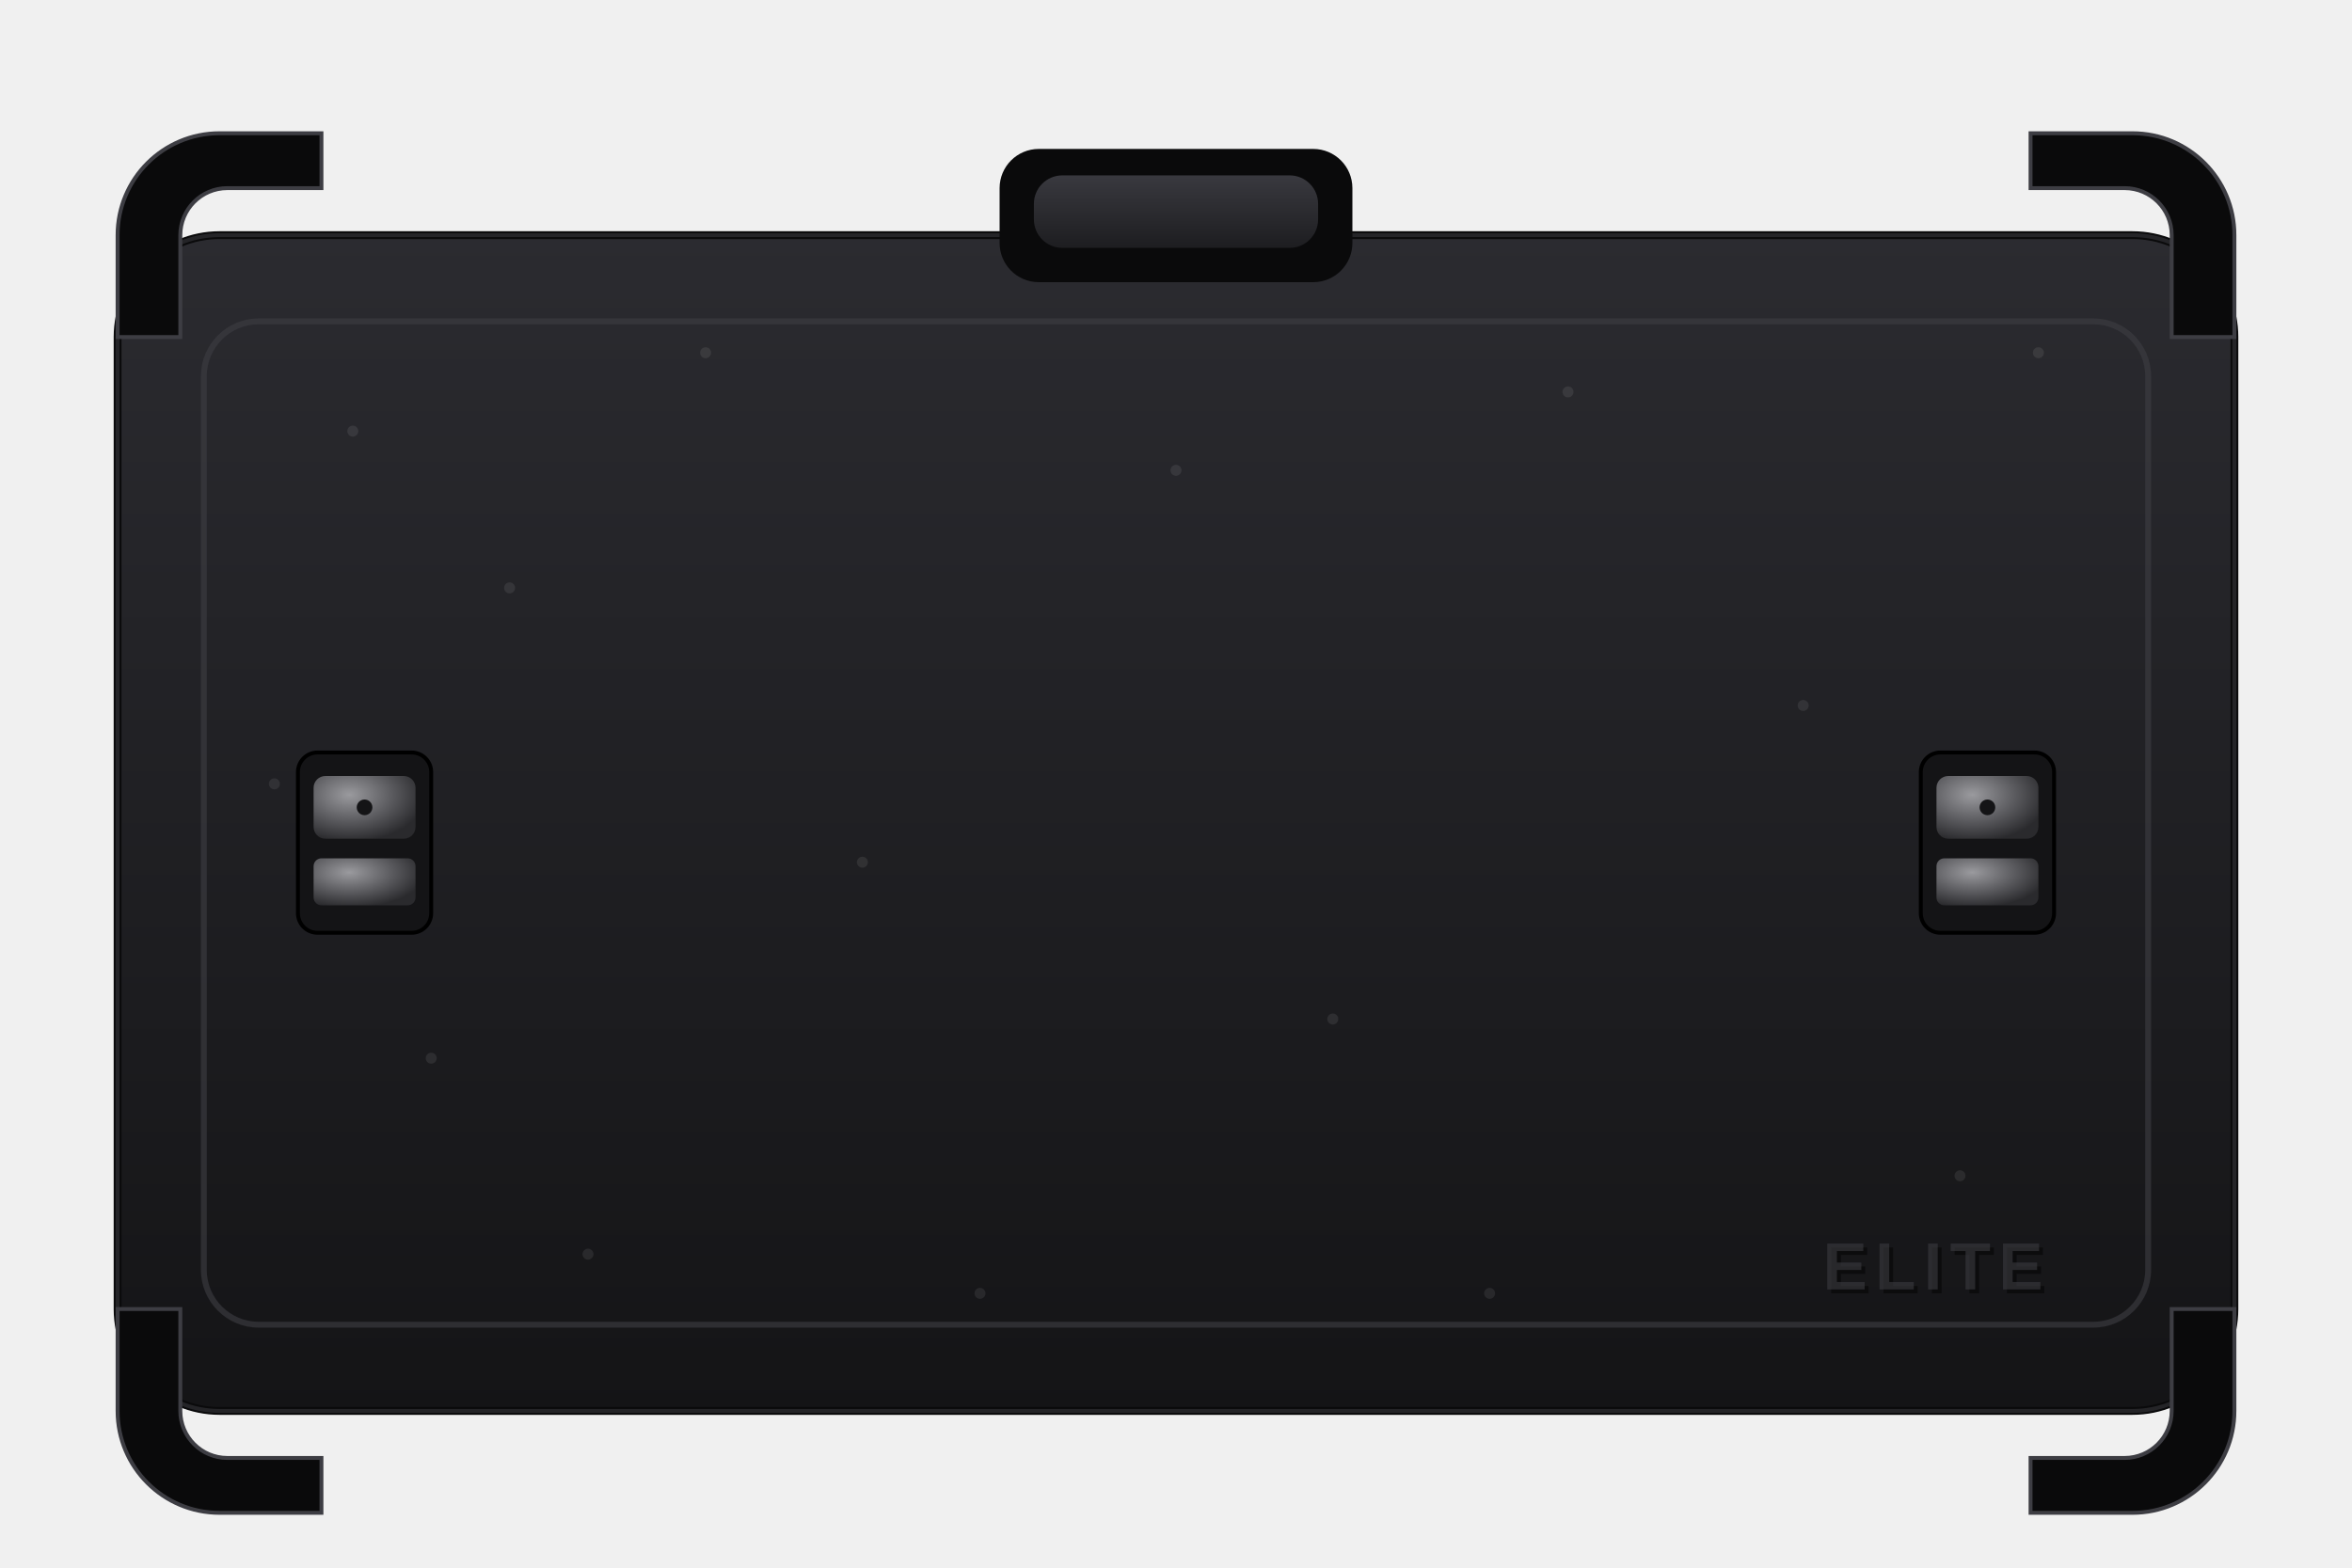
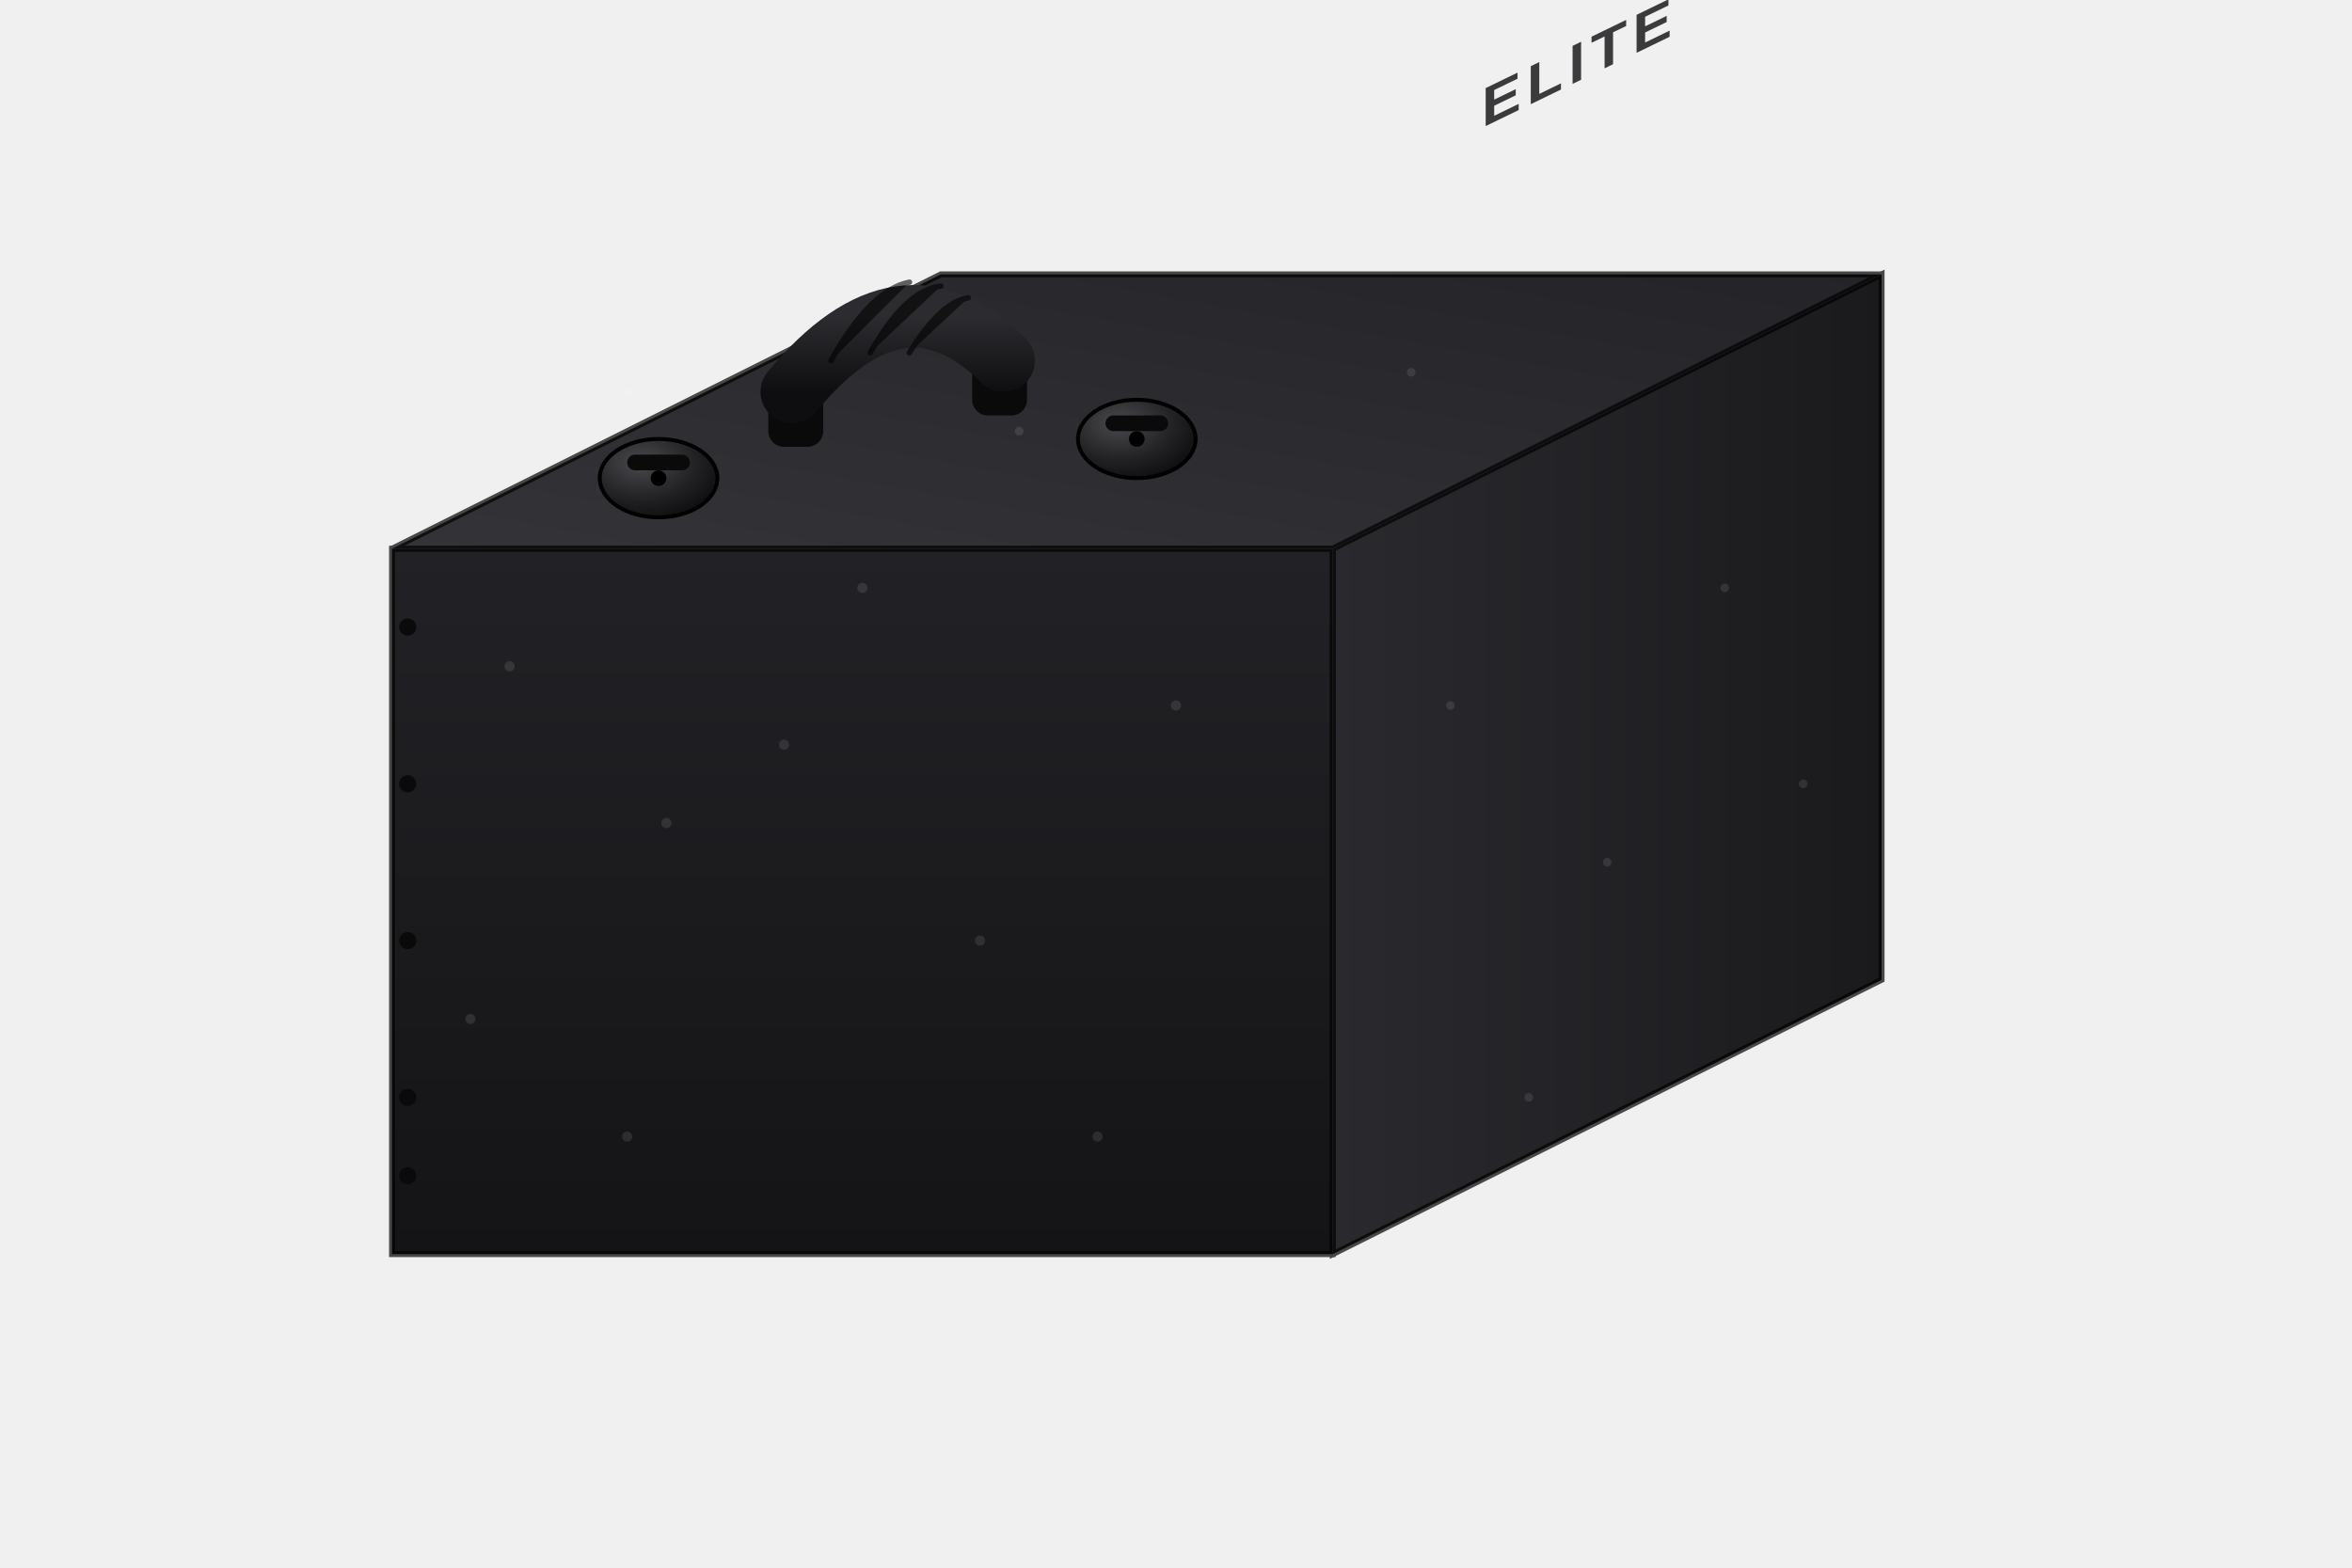
<svg xmlns="http://www.w3.org/2000/svg" viewBox="0 0 600 400">
  <defs>
-     <linearGradient id="body" x1="0" y1="0" x2="0" y2="1">
-       <stop offset="0" stop-color="#2b2b30" />
+     <linearGradient id="top" x1="0" y1="1" x2="1" y2="0">
+       <stop offset="0" stop-color="#333338" />
+       <stop offset="1" stop-color="#242428" />
+     </linearGradient>
+     <linearGradient id="front" x1="0" y1="0" x2="0" y2="1">
+       <stop offset="0" stop-color="#222226" />
      <stop offset="1" stop-color="#141416" />
    </linearGradient>
-     <linearGradient id="handle" x1="0" y1="0" x2="0" y2="1">
-       <stop offset="0" stop-color="#3a3a40" />
-       <stop offset="1" stop-color="#1c1c1f" />
+     <linearGradient id="side" x1="0" y1="0" x2="1" y2="0">
+       <stop offset="0" stop-color="#2a2a2e" />
+       <stop offset="1" stop-color="#1a1a1d" />
+     </linearGradient>
+     <linearGradient id="handleGrad" x1="0" y1="0" x2="0" y2="1">
+       <stop offset="0" stop-color="#2c2c30" />
+       <stop offset="1" stop-color="#0e0e10" />
    </linearGradient>
    <radialGradient id="latch" cx="35%" cy="30%" r="75%">
-       <stop offset="0" stop-color="#9a9a9e" />
-       <stop offset="55%" stop-color="#5c5c60" />
-       <stop offset="100%" stop-color="#2a2a2d" />
+       <stop offset="0" stop-color="#4a4a4e" />
+       <stop offset="60%" stop-color="#232326" />
+       <stop offset="100%" stop-color="#0e0e10" />
    </radialGradient>
  </defs>
-   <rect x="30" y="60" width="540" height="300" rx="26" fill="url(#body)" stroke="#0a0a0b" stroke-width="2" />
-   <rect x="30" y="60" width="540" height="300" rx="26" fill="none" stroke="#3d3d43" stroke-width="1" opacity=".5" />
-   <g opacity=".08" fill="#ffffff">
-     <circle cx="90" cy="110" r="1.4" />
-     <circle cx="130" cy="150" r="1.4" />
-     <circle cx="70" cy="200" r="1.4" />
-     <circle cx="180" cy="90" r="1.4" />
-     <circle cx="220" cy="220" r="1.4" />
-     <circle cx="300" cy="120" r="1.4" />
-     <circle cx="340" cy="260" r="1.4" />
-     <circle cx="400" cy="100" r="1.4" />
-     <circle cx="460" cy="180" r="1.4" />
-     <circle cx="500" cy="300" r="1.4" />
-     <circle cx="150" cy="320" r="1.4" />
-     <circle cx="250" cy="330" r="1.4" />
-     <circle cx="520" cy="90" r="1.4" />
-     <circle cx="380" cy="330" r="1.4" />
-     <circle cx="110" cy="270" r="1.4" />
+   <polygon points="340,320 340,140 480,70 480,250" fill="url(#side)" />
+   <polygon points="100,140 340,140 480,70 240,70" fill="url(#top)" />
+   <rect x="100" y="140" width="240" height="180" fill="url(#front)" />
+   <g opacity=".10" fill="#ffffff">
+     <circle cx="130" cy="170" r="1.3" />
+     <circle cx="170" cy="210" r="1.3" />
+     <circle cx="120" cy="260" r="1.3" />
+     <circle cx="200" cy="190" r="1.3" />
+     <circle cx="250" cy="240" r="1.3" />
+     <circle cx="300" cy="180" r="1.3" />
+     <circle cx="160" cy="290" r="1.3" />
+     <circle cx="280" cy="290" r="1.3" />
+     <circle cx="220" cy="150" r="1.3" />
+     <circle cx="370" cy="180" r="1.1" />
+     <circle cx="410" cy="220" r="1.1" />
+     <circle cx="440" cy="150" r="1.1" />
+     <circle cx="390" cy="280" r="1.1" />
+     <circle cx="460" cy="200" r="1.1" />
+     <circle cx="160" cy="100" r="1.1" />
+     <circle cx="260" cy="110" r="1.1" />
+     <circle cx="360" cy="95" r="1.1" />
  </g>
-   <rect x="52" y="82" width="496" height="256" rx="14" fill="none" stroke="#3d3d43" stroke-width="1.5" opacity=".6" />
-   <rect x="255" y="38" width="90" height="34" rx="10" fill="#0a0a0b" />
-   <rect x="263" y="44" width="74" height="20" rx="8" fill="url(#handle)" stroke="#0a0a0b" stroke-width="1.5" />
-   <g>
-     <rect x="76" y="192" width="34" height="46" rx="5" fill="#141416" stroke="#000" stroke-width="1" />
-     <rect x="80" y="198" width="26" height="16" rx="3" fill="url(#latch)" />
-     <rect x="80" y="219" width="26" height="12" rx="2" fill="url(#latch)" />
-     <circle cx="93" cy="206" r="2" fill="#141416" />
+   <g fill="none" stroke="#000" stroke-width="1.5" opacity=".7">
+     <polygon points="340,320 340,140 480,70 480,250" />
+     <polygon points="100,140 340,140 480,70 240,70" />
+     <rect x="100" y="140" width="240" height="180" />
+   </g>
+   <g fill="#0a0a0b">
+     <circle cx="104" cy="160" r="2.2" />
+     <circle cx="104" cy="200" r="2.2" />
+     <circle cx="104" cy="240" r="2.2" />
+     <circle cx="104" cy="280" r="2.2" />
+     <circle cx="104" cy="300" r="2.2" />
  </g>
  <g>
-     <rect x="490" y="192" width="34" height="46" rx="5" fill="#141416" stroke="#000" stroke-width="1" />
-     <rect x="494" y="198" width="26" height="16" rx="3" fill="url(#latch)" />
-     <rect x="494" y="219" width="26" height="12" rx="2" fill="url(#latch)" />
-     <circle cx="507" cy="206" r="2" fill="#141416" />
+     <g>
+       <ellipse cx="168" cy="122" rx="15" ry="10" fill="url(#latch)" stroke="#000" stroke-width="1" />
+       <rect x="160" y="116" width="16" height="4" rx="2" fill="#0a0a0b" />
+       <circle cx="168" cy="122" r="2" fill="#000" />
+     </g>
+     <g>
+       <ellipse cx="290" cy="112" rx="15" ry="10" fill="url(#latch)" stroke="#000" stroke-width="1" />
+       <rect x="282" y="106" width="16" height="4" rx="2" fill="#0a0a0b" />
+       <circle cx="290" cy="112" r="2" fill="#000" />
+     </g>
+     <g>
+       <rect x="196" y="98" width="14" height="16" rx="4" fill="#0a0a0b" />
+       <rect x="248" y="90" width="14" height="16" rx="4" fill="#0a0a0b" />
+       <path d="M202 100 Q230 66 256 92" fill="none" stroke="url(#handleGrad)" stroke-width="16" stroke-linecap="round" />
+       <g stroke="#000" stroke-width="1.4" opacity=".6" stroke-linecap="round">
+         <path d="M212 92 q10 -18 20 -20" />
+         <path d="M222 90 q9 -16 18 -17" />
+         <path d="M232 90 q8 -13 15 -14" />
+       </g>
+     </g>
  </g>
-   <g fill="#0a0a0b" stroke="#3d3d43" stroke-width="1">
-     <path d="M30 86 v-26 a26 26 0 0 1 26 -26 h26 v14 h-24 a12 12 0 0 0 -12 12 v26 z" />
-     <path d="M570 86 v-26 a26 26 0 0 0 -26 -26 h-26 v14 h24 a12 12 0 0 1 12 12 v26 z" />
-     <path d="M30 334 v26 a26 26 0 0 0 26 26 h26 v-14 h-24 a12 12 0 0 1 -12 -12 v-26 z" />
-     <path d="M570 334 v26 a26 26 0 0 1 -26 26 h-26 v-14 h24 a12 12 0 0 0 12 -12 v-26 z" />
-   </g>
-   <text x="466" y="330" font-family="Archivo, Helvetica Neue, Arial, sans-serif" font-weight="800" font-size="17" letter-spacing="2" fill="#0a0a0b" opacity=".85">ELITE</text>
-   <text x="465" y="329" font-family="Archivo, Helvetica Neue, Arial, sans-serif" font-weight="800" font-size="17" letter-spacing="2" fill="#3a3a40" opacity=".6">ELITE</text>
+   <text x="378" y="230" font-family="Archivo, Helvetica Neue, Arial, sans-serif" font-weight="800" font-size="15" letter-spacing="1.5" fill="#0e0e10" opacity=".8" transform="skewY(-25.9) scale(1,0.94)" transform-origin="378 230">ELITE</text>
</svg>
